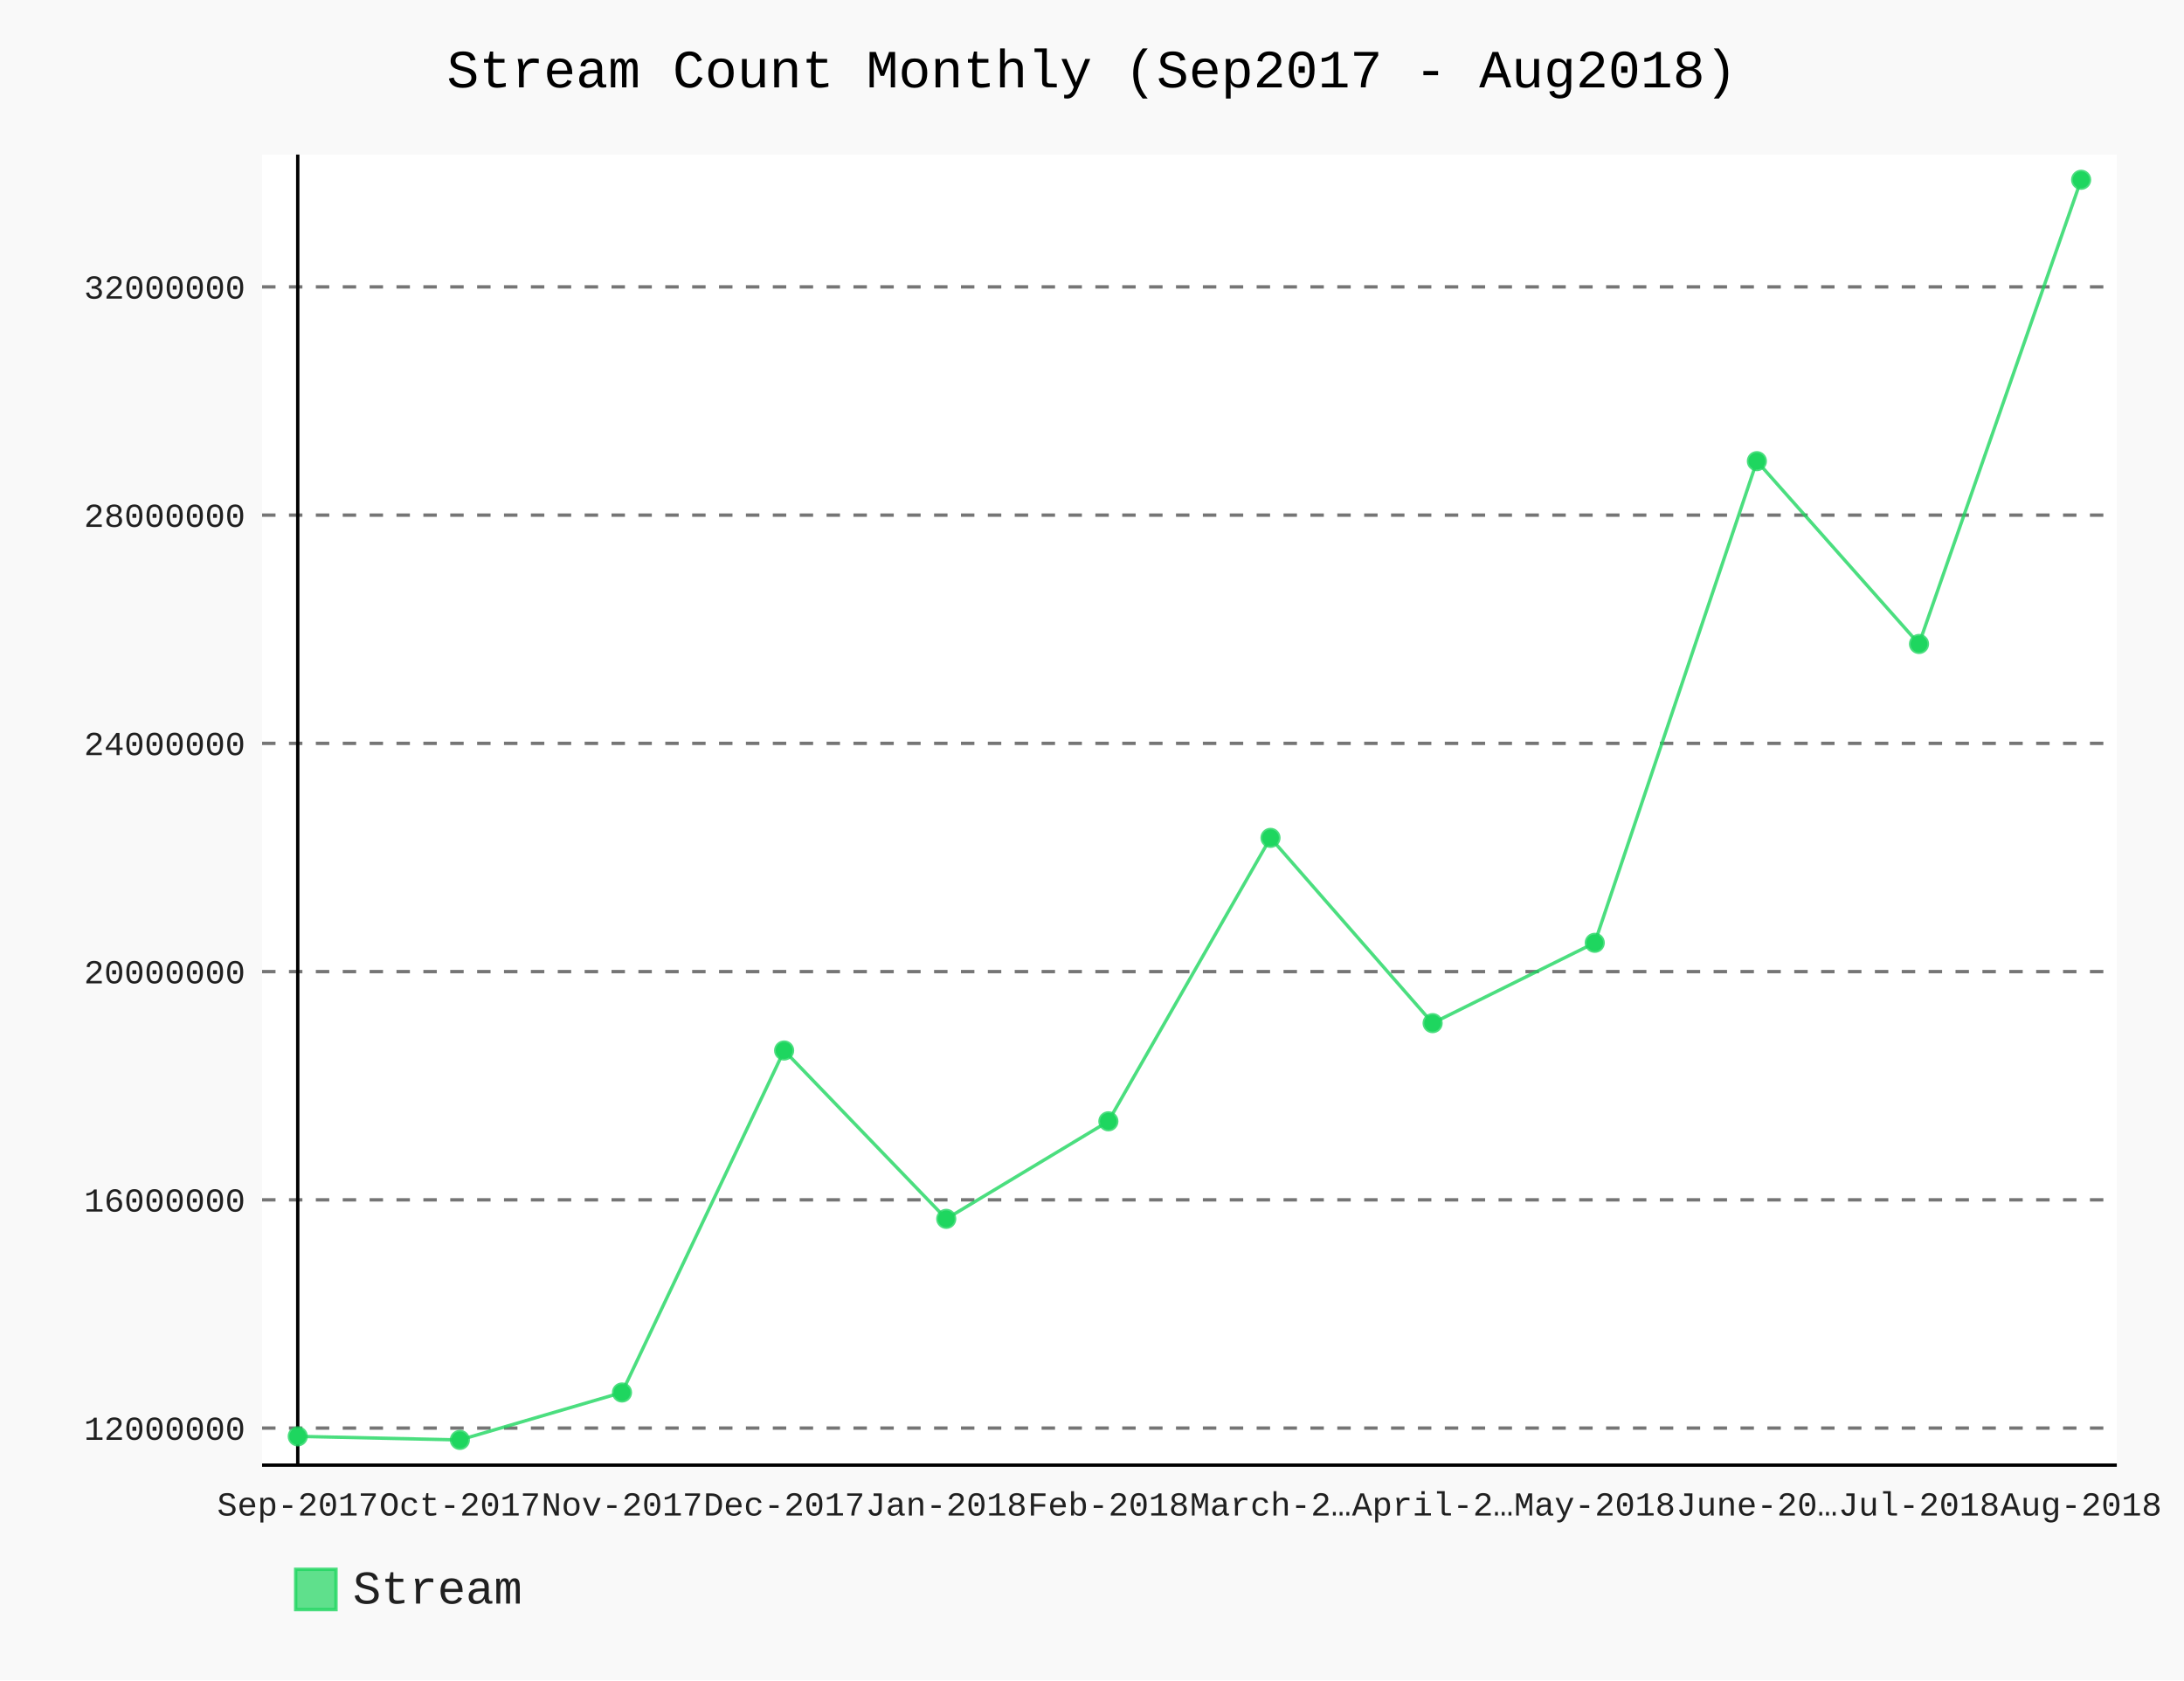
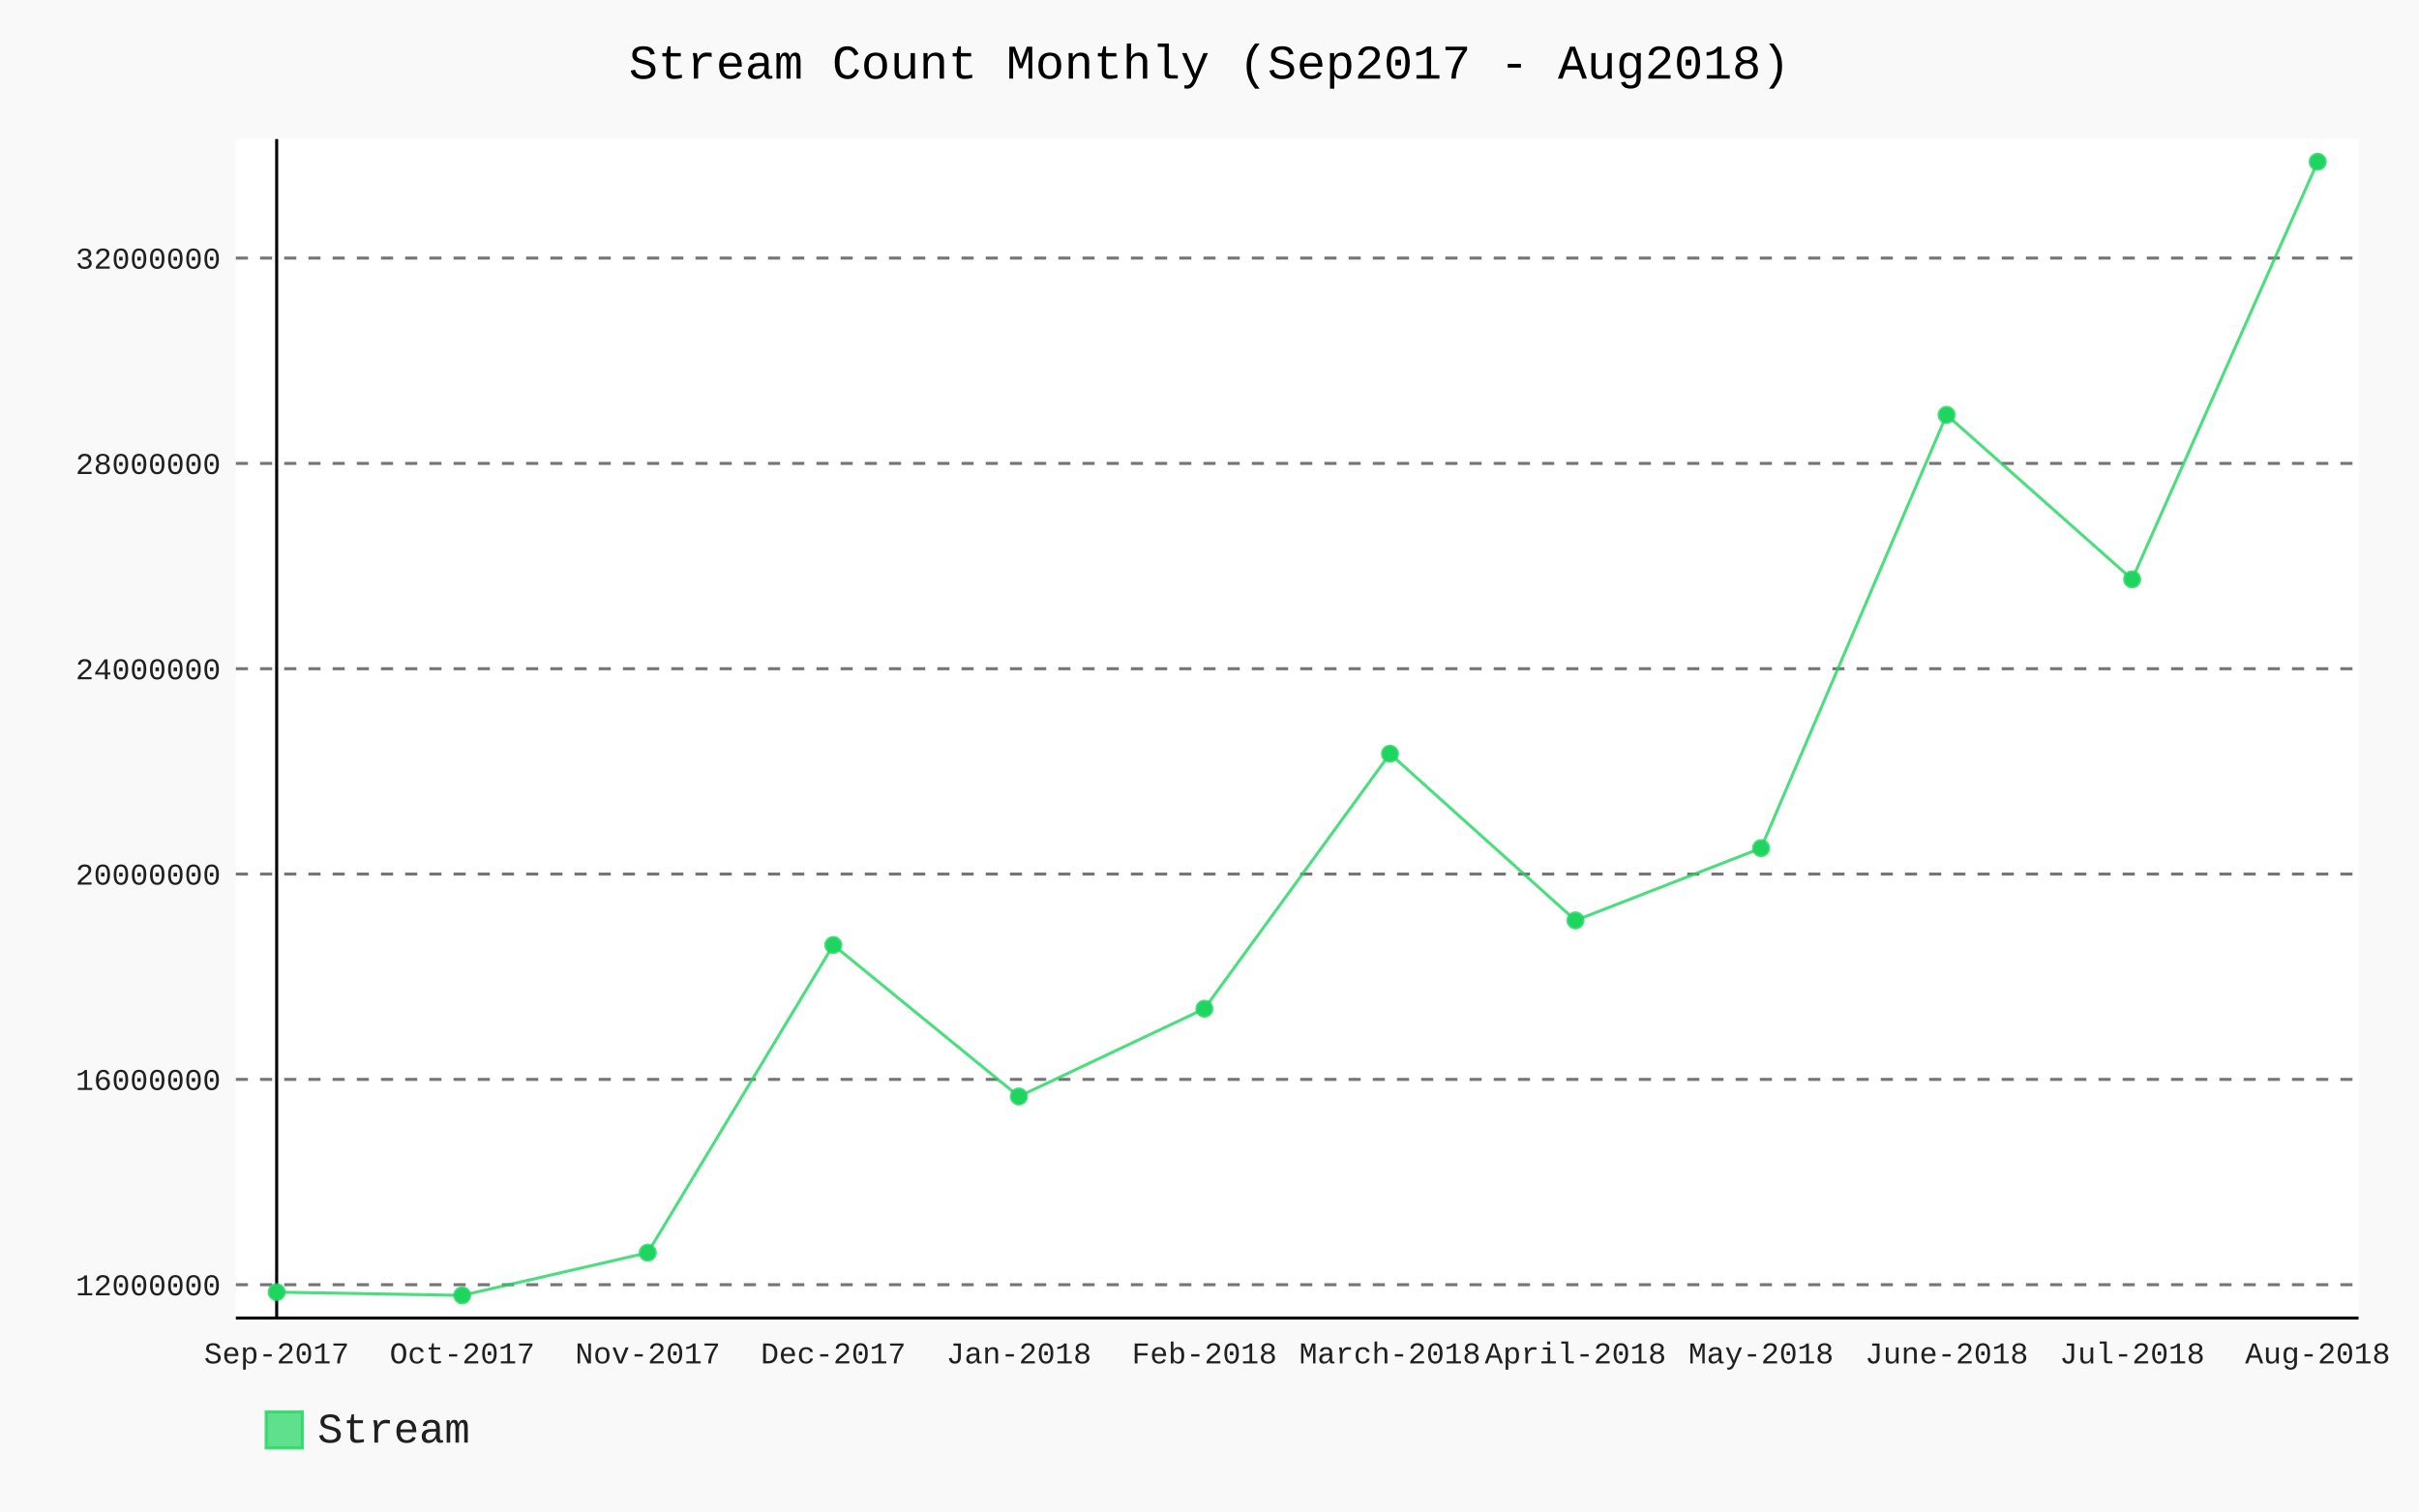
- <svg xmlns="http://www.w3.org/2000/svg" class="pygal-chart" id="chart-08528a95-71f3-4955-a8b9-c32e0c585788" viewBox="0 0 650 500">
+ <svg xmlns="http://www.w3.org/2000/svg" class="pygal-chart" id="chart-7ad54acf-a44a-4a11-9c17-d2d7f1d9499f" viewBox="0 0 800 500">
  <defs>
-     <style type="text/css">#chart-08528a95-71f3-4955-a8b9-c32e0c585788{-webkit-user-select:none;-webkit-font-smoothing:antialiased;font-family:Consolas,"Liberation Mono",Menlo,Courier,monospace}#chart-08528a95-71f3-4955-a8b9-c32e0c585788 .title{font-family:Consolas,"Liberation Mono",Menlo,Courier,monospace;font-size:16px}#chart-08528a95-71f3-4955-a8b9-c32e0c585788 .legends .legend text{font-family:Consolas,"Liberation Mono",Menlo,Courier,monospace;font-size:14px}#chart-08528a95-71f3-4955-a8b9-c32e0c585788 .axis text{font-family:Consolas,"Liberation Mono",Menlo,Courier,monospace;font-size:10px}#chart-08528a95-71f3-4955-a8b9-c32e0c585788 .axis text.major{font-family:Consolas,"Liberation Mono",Menlo,Courier,monospace;font-size:10px}#chart-08528a95-71f3-4955-a8b9-c32e0c585788 .text-overlay text.value{font-family:Consolas,"Liberation Mono",Menlo,Courier,monospace;font-size:16px}#chart-08528a95-71f3-4955-a8b9-c32e0c585788 .text-overlay text.label{font-family:Consolas,"Liberation Mono",Menlo,Courier,monospace;font-size:10px}#chart-08528a95-71f3-4955-a8b9-c32e0c585788 .tooltip{font-family:Consolas,"Liberation Mono",Menlo,Courier,monospace;font-size:14px}#chart-08528a95-71f3-4955-a8b9-c32e0c585788 text.no_data{font-family:Consolas,"Liberation Mono",Menlo,Courier,monospace;font-size:64px}
- #chart-08528a95-71f3-4955-a8b9-c32e0c585788{background-color:rgba(249,249,249,1)}#chart-08528a95-71f3-4955-a8b9-c32e0c585788 path,#chart-08528a95-71f3-4955-a8b9-c32e0c585788 line,#chart-08528a95-71f3-4955-a8b9-c32e0c585788 rect,#chart-08528a95-71f3-4955-a8b9-c32e0c585788 circle{-webkit-transition:150ms;-moz-transition:150ms;transition:150ms}#chart-08528a95-71f3-4955-a8b9-c32e0c585788 .graph &gt; .background{fill:rgba(249,249,249,1)}#chart-08528a95-71f3-4955-a8b9-c32e0c585788 .plot &gt; .background{fill:rgba(255,255,255,1)}#chart-08528a95-71f3-4955-a8b9-c32e0c585788 .graph{fill:rgba(0,0,0,.87)}#chart-08528a95-71f3-4955-a8b9-c32e0c585788 text.no_data{fill:rgba(0,0,0,1)}#chart-08528a95-71f3-4955-a8b9-c32e0c585788 .title{fill:rgba(0,0,0,1)}#chart-08528a95-71f3-4955-a8b9-c32e0c585788 .legends .legend text{fill:rgba(0,0,0,.87)}#chart-08528a95-71f3-4955-a8b9-c32e0c585788 .legends .legend:hover text{fill:rgba(0,0,0,1)}#chart-08528a95-71f3-4955-a8b9-c32e0c585788 .axis .line{stroke:rgba(0,0,0,1)}#chart-08528a95-71f3-4955-a8b9-c32e0c585788 .axis .guide.line{stroke:rgba(0,0,0,.54)}#chart-08528a95-71f3-4955-a8b9-c32e0c585788 .axis .major.line{stroke:rgba(0,0,0,.87)}#chart-08528a95-71f3-4955-a8b9-c32e0c585788 .axis text.major{fill:rgba(0,0,0,1)}#chart-08528a95-71f3-4955-a8b9-c32e0c585788 .axis.y .guides:hover .guide.line,#chart-08528a95-71f3-4955-a8b9-c32e0c585788 .line-graph .axis.x .guides:hover .guide.line,#chart-08528a95-71f3-4955-a8b9-c32e0c585788 .stackedline-graph .axis.x .guides:hover .guide.line,#chart-08528a95-71f3-4955-a8b9-c32e0c585788 .xy-graph .axis.x .guides:hover .guide.line{stroke:rgba(0,0,0,1)}#chart-08528a95-71f3-4955-a8b9-c32e0c585788 .axis .guides:hover text{fill:rgba(0,0,0,1)}#chart-08528a95-71f3-4955-a8b9-c32e0c585788 .reactive{fill-opacity:.7;stroke-opacity:.8}#chart-08528a95-71f3-4955-a8b9-c32e0c585788 .ci{stroke:rgba(0,0,0,.87)}#chart-08528a95-71f3-4955-a8b9-c32e0c585788 .reactive.active,#chart-08528a95-71f3-4955-a8b9-c32e0c585788 .active .reactive{fill-opacity:.8;stroke-opacity:.9;stroke-width:4}#chart-08528a95-71f3-4955-a8b9-c32e0c585788 .ci .reactive.active{stroke-width:1.5}#chart-08528a95-71f3-4955-a8b9-c32e0c585788 .series text{fill:rgba(0,0,0,1)}#chart-08528a95-71f3-4955-a8b9-c32e0c585788 .tooltip rect{fill:rgba(255,255,255,1);stroke:rgba(0,0,0,1);-webkit-transition:opacity 150ms;-moz-transition:opacity 150ms;transition:opacity 150ms}#chart-08528a95-71f3-4955-a8b9-c32e0c585788 .tooltip .label{fill:rgba(0,0,0,.87)}#chart-08528a95-71f3-4955-a8b9-c32e0c585788 .tooltip .label{fill:rgba(0,0,0,.87)}#chart-08528a95-71f3-4955-a8b9-c32e0c585788 .tooltip .legend{font-size:.8em;fill:rgba(0,0,0,.54)}#chart-08528a95-71f3-4955-a8b9-c32e0c585788 .tooltip .x_label{font-size:.6em;fill:rgba(0,0,0,1)}#chart-08528a95-71f3-4955-a8b9-c32e0c585788 .tooltip .xlink{font-size:.5em;text-decoration:underline}#chart-08528a95-71f3-4955-a8b9-c32e0c585788 .tooltip .value{font-size:1.5em}#chart-08528a95-71f3-4955-a8b9-c32e0c585788 .bound{font-size:.5em}#chart-08528a95-71f3-4955-a8b9-c32e0c585788 .max-value{font-size:.75em;fill:rgba(0,0,0,.54)}#chart-08528a95-71f3-4955-a8b9-c32e0c585788 .map-element{fill:rgba(255,255,255,1);stroke:rgba(0,0,0,.54) !important}#chart-08528a95-71f3-4955-a8b9-c32e0c585788 .map-element .reactive{fill-opacity:inherit;stroke-opacity:inherit}#chart-08528a95-71f3-4955-a8b9-c32e0c585788 .color-0,#chart-08528a95-71f3-4955-a8b9-c32e0c585788 .color-0 a:visited{stroke:#1ed65f;fill:#1ed65f}#chart-08528a95-71f3-4955-a8b9-c32e0c585788 .text-overlay .color-0 text{fill:black}
- #chart-08528a95-71f3-4955-a8b9-c32e0c585788 text.no_data{text-anchor:middle}#chart-08528a95-71f3-4955-a8b9-c32e0c585788 .guide.line{fill:none}#chart-08528a95-71f3-4955-a8b9-c32e0c585788 .centered{text-anchor:middle}#chart-08528a95-71f3-4955-a8b9-c32e0c585788 .title{text-anchor:middle}#chart-08528a95-71f3-4955-a8b9-c32e0c585788 .legends .legend text{fill-opacity:1}#chart-08528a95-71f3-4955-a8b9-c32e0c585788 .axis.x text{text-anchor:middle}#chart-08528a95-71f3-4955-a8b9-c32e0c585788 .axis.x:not(.web) text[transform]{text-anchor:start}#chart-08528a95-71f3-4955-a8b9-c32e0c585788 .axis.x:not(.web) text[transform].backwards{text-anchor:end}#chart-08528a95-71f3-4955-a8b9-c32e0c585788 .axis.y text{text-anchor:end}#chart-08528a95-71f3-4955-a8b9-c32e0c585788 .axis.y text[transform].backwards{text-anchor:start}#chart-08528a95-71f3-4955-a8b9-c32e0c585788 .axis.y2 text{text-anchor:start}#chart-08528a95-71f3-4955-a8b9-c32e0c585788 .axis.y2 text[transform].backwards{text-anchor:end}#chart-08528a95-71f3-4955-a8b9-c32e0c585788 .axis .guide.line{stroke-dasharray:4,4}#chart-08528a95-71f3-4955-a8b9-c32e0c585788 .axis .major.guide.line{stroke-dasharray:6,6}#chart-08528a95-71f3-4955-a8b9-c32e0c585788 .horizontal .axis.y .guide.line,#chart-08528a95-71f3-4955-a8b9-c32e0c585788 .horizontal .axis.y2 .guide.line,#chart-08528a95-71f3-4955-a8b9-c32e0c585788 .vertical .axis.x .guide.line{opacity:0}#chart-08528a95-71f3-4955-a8b9-c32e0c585788 .horizontal .axis.always_show .guide.line,#chart-08528a95-71f3-4955-a8b9-c32e0c585788 .vertical .axis.always_show .guide.line{opacity:1 !important}#chart-08528a95-71f3-4955-a8b9-c32e0c585788 .axis.y .guides:hover .guide.line,#chart-08528a95-71f3-4955-a8b9-c32e0c585788 .axis.y2 .guides:hover .guide.line,#chart-08528a95-71f3-4955-a8b9-c32e0c585788 .axis.x .guides:hover .guide.line{opacity:1}#chart-08528a95-71f3-4955-a8b9-c32e0c585788 .axis .guides:hover text{opacity:1}#chart-08528a95-71f3-4955-a8b9-c32e0c585788 .nofill{fill:none}#chart-08528a95-71f3-4955-a8b9-c32e0c585788 .subtle-fill{fill-opacity:.2}#chart-08528a95-71f3-4955-a8b9-c32e0c585788 .dot{stroke-width:1px;fill-opacity:1}#chart-08528a95-71f3-4955-a8b9-c32e0c585788 .dot.active{stroke-width:5px}#chart-08528a95-71f3-4955-a8b9-c32e0c585788 .dot.negative{fill:transparent}#chart-08528a95-71f3-4955-a8b9-c32e0c585788 text,#chart-08528a95-71f3-4955-a8b9-c32e0c585788 tspan{stroke:none !important}#chart-08528a95-71f3-4955-a8b9-c32e0c585788 .series text.active{opacity:1}#chart-08528a95-71f3-4955-a8b9-c32e0c585788 .tooltip rect{fill-opacity:.95;stroke-width:.5}#chart-08528a95-71f3-4955-a8b9-c32e0c585788 .tooltip text{fill-opacity:1}#chart-08528a95-71f3-4955-a8b9-c32e0c585788 .showable{visibility:hidden}#chart-08528a95-71f3-4955-a8b9-c32e0c585788 .showable.shown{visibility:visible}#chart-08528a95-71f3-4955-a8b9-c32e0c585788 .gauge-background{fill:rgba(229,229,229,1);stroke:none}#chart-08528a95-71f3-4955-a8b9-c32e0c585788 .bg-lines{stroke:rgba(249,249,249,1);stroke-width:2px}</style>
+     <style type="text/css">#chart-7ad54acf-a44a-4a11-9c17-d2d7f1d9499f{-webkit-user-select:none;-webkit-font-smoothing:antialiased;font-family:Consolas,"Liberation Mono",Menlo,Courier,monospace}#chart-7ad54acf-a44a-4a11-9c17-d2d7f1d9499f .title{font-family:Consolas,"Liberation Mono",Menlo,Courier,monospace;font-size:16px}#chart-7ad54acf-a44a-4a11-9c17-d2d7f1d9499f .legends .legend text{font-family:Consolas,"Liberation Mono",Menlo,Courier,monospace;font-size:14px}#chart-7ad54acf-a44a-4a11-9c17-d2d7f1d9499f .axis text{font-family:Consolas,"Liberation Mono",Menlo,Courier,monospace;font-size:10px}#chart-7ad54acf-a44a-4a11-9c17-d2d7f1d9499f .axis text.major{font-family:Consolas,"Liberation Mono",Menlo,Courier,monospace;font-size:10px}#chart-7ad54acf-a44a-4a11-9c17-d2d7f1d9499f .text-overlay text.value{font-family:Consolas,"Liberation Mono",Menlo,Courier,monospace;font-size:16px}#chart-7ad54acf-a44a-4a11-9c17-d2d7f1d9499f .text-overlay text.label{font-family:Consolas,"Liberation Mono",Menlo,Courier,monospace;font-size:10px}#chart-7ad54acf-a44a-4a11-9c17-d2d7f1d9499f .tooltip{font-family:Consolas,"Liberation Mono",Menlo,Courier,monospace;font-size:14px}#chart-7ad54acf-a44a-4a11-9c17-d2d7f1d9499f text.no_data{font-family:Consolas,"Liberation Mono",Menlo,Courier,monospace;font-size:64px}
+ #chart-7ad54acf-a44a-4a11-9c17-d2d7f1d9499f{background-color:rgba(249,249,249,1)}#chart-7ad54acf-a44a-4a11-9c17-d2d7f1d9499f path,#chart-7ad54acf-a44a-4a11-9c17-d2d7f1d9499f line,#chart-7ad54acf-a44a-4a11-9c17-d2d7f1d9499f rect,#chart-7ad54acf-a44a-4a11-9c17-d2d7f1d9499f circle{-webkit-transition:150ms;-moz-transition:150ms;transition:150ms}#chart-7ad54acf-a44a-4a11-9c17-d2d7f1d9499f .graph &gt; .background{fill:rgba(249,249,249,1)}#chart-7ad54acf-a44a-4a11-9c17-d2d7f1d9499f .plot &gt; .background{fill:rgba(255,255,255,1)}#chart-7ad54acf-a44a-4a11-9c17-d2d7f1d9499f .graph{fill:rgba(0,0,0,.87)}#chart-7ad54acf-a44a-4a11-9c17-d2d7f1d9499f text.no_data{fill:rgba(0,0,0,1)}#chart-7ad54acf-a44a-4a11-9c17-d2d7f1d9499f .title{fill:rgba(0,0,0,1)}#chart-7ad54acf-a44a-4a11-9c17-d2d7f1d9499f .legends .legend text{fill:rgba(0,0,0,.87)}#chart-7ad54acf-a44a-4a11-9c17-d2d7f1d9499f .legends .legend:hover text{fill:rgba(0,0,0,1)}#chart-7ad54acf-a44a-4a11-9c17-d2d7f1d9499f .axis .line{stroke:rgba(0,0,0,1)}#chart-7ad54acf-a44a-4a11-9c17-d2d7f1d9499f .axis .guide.line{stroke:rgba(0,0,0,.54)}#chart-7ad54acf-a44a-4a11-9c17-d2d7f1d9499f .axis .major.line{stroke:rgba(0,0,0,.87)}#chart-7ad54acf-a44a-4a11-9c17-d2d7f1d9499f .axis text.major{fill:rgba(0,0,0,1)}#chart-7ad54acf-a44a-4a11-9c17-d2d7f1d9499f .axis.y .guides:hover .guide.line,#chart-7ad54acf-a44a-4a11-9c17-d2d7f1d9499f .line-graph .axis.x .guides:hover .guide.line,#chart-7ad54acf-a44a-4a11-9c17-d2d7f1d9499f .stackedline-graph .axis.x .guides:hover .guide.line,#chart-7ad54acf-a44a-4a11-9c17-d2d7f1d9499f .xy-graph .axis.x .guides:hover .guide.line{stroke:rgba(0,0,0,1)}#chart-7ad54acf-a44a-4a11-9c17-d2d7f1d9499f .axis .guides:hover text{fill:rgba(0,0,0,1)}#chart-7ad54acf-a44a-4a11-9c17-d2d7f1d9499f .reactive{fill-opacity:.7;stroke-opacity:.8}#chart-7ad54acf-a44a-4a11-9c17-d2d7f1d9499f .ci{stroke:rgba(0,0,0,.87)}#chart-7ad54acf-a44a-4a11-9c17-d2d7f1d9499f .reactive.active,#chart-7ad54acf-a44a-4a11-9c17-d2d7f1d9499f .active .reactive{fill-opacity:.8;stroke-opacity:.9;stroke-width:4}#chart-7ad54acf-a44a-4a11-9c17-d2d7f1d9499f .ci .reactive.active{stroke-width:1.5}#chart-7ad54acf-a44a-4a11-9c17-d2d7f1d9499f .series text{fill:rgba(0,0,0,1)}#chart-7ad54acf-a44a-4a11-9c17-d2d7f1d9499f .tooltip rect{fill:rgba(255,255,255,1);stroke:rgba(0,0,0,1);-webkit-transition:opacity 150ms;-moz-transition:opacity 150ms;transition:opacity 150ms}#chart-7ad54acf-a44a-4a11-9c17-d2d7f1d9499f .tooltip .label{fill:rgba(0,0,0,.87)}#chart-7ad54acf-a44a-4a11-9c17-d2d7f1d9499f .tooltip .label{fill:rgba(0,0,0,.87)}#chart-7ad54acf-a44a-4a11-9c17-d2d7f1d9499f .tooltip .legend{font-size:.8em;fill:rgba(0,0,0,.54)}#chart-7ad54acf-a44a-4a11-9c17-d2d7f1d9499f .tooltip .x_label{font-size:.6em;fill:rgba(0,0,0,1)}#chart-7ad54acf-a44a-4a11-9c17-d2d7f1d9499f .tooltip .xlink{font-size:.5em;text-decoration:underline}#chart-7ad54acf-a44a-4a11-9c17-d2d7f1d9499f .tooltip .value{font-size:1.5em}#chart-7ad54acf-a44a-4a11-9c17-d2d7f1d9499f .bound{font-size:.5em}#chart-7ad54acf-a44a-4a11-9c17-d2d7f1d9499f .max-value{font-size:.75em;fill:rgba(0,0,0,.54)}#chart-7ad54acf-a44a-4a11-9c17-d2d7f1d9499f .map-element{fill:rgba(255,255,255,1);stroke:rgba(0,0,0,.54) !important}#chart-7ad54acf-a44a-4a11-9c17-d2d7f1d9499f .map-element .reactive{fill-opacity:inherit;stroke-opacity:inherit}#chart-7ad54acf-a44a-4a11-9c17-d2d7f1d9499f .color-0,#chart-7ad54acf-a44a-4a11-9c17-d2d7f1d9499f .color-0 a:visited{stroke:#1ed65f;fill:#1ed65f}#chart-7ad54acf-a44a-4a11-9c17-d2d7f1d9499f .text-overlay .color-0 text{fill:black}
+ #chart-7ad54acf-a44a-4a11-9c17-d2d7f1d9499f text.no_data{text-anchor:middle}#chart-7ad54acf-a44a-4a11-9c17-d2d7f1d9499f .guide.line{fill:none}#chart-7ad54acf-a44a-4a11-9c17-d2d7f1d9499f .centered{text-anchor:middle}#chart-7ad54acf-a44a-4a11-9c17-d2d7f1d9499f .title{text-anchor:middle}#chart-7ad54acf-a44a-4a11-9c17-d2d7f1d9499f .legends .legend text{fill-opacity:1}#chart-7ad54acf-a44a-4a11-9c17-d2d7f1d9499f .axis.x text{text-anchor:middle}#chart-7ad54acf-a44a-4a11-9c17-d2d7f1d9499f .axis.x:not(.web) text[transform]{text-anchor:start}#chart-7ad54acf-a44a-4a11-9c17-d2d7f1d9499f .axis.x:not(.web) text[transform].backwards{text-anchor:end}#chart-7ad54acf-a44a-4a11-9c17-d2d7f1d9499f .axis.y text{text-anchor:end}#chart-7ad54acf-a44a-4a11-9c17-d2d7f1d9499f .axis.y text[transform].backwards{text-anchor:start}#chart-7ad54acf-a44a-4a11-9c17-d2d7f1d9499f .axis.y2 text{text-anchor:start}#chart-7ad54acf-a44a-4a11-9c17-d2d7f1d9499f .axis.y2 text[transform].backwards{text-anchor:end}#chart-7ad54acf-a44a-4a11-9c17-d2d7f1d9499f .axis .guide.line{stroke-dasharray:4,4}#chart-7ad54acf-a44a-4a11-9c17-d2d7f1d9499f .axis .major.guide.line{stroke-dasharray:6,6}#chart-7ad54acf-a44a-4a11-9c17-d2d7f1d9499f .horizontal .axis.y .guide.line,#chart-7ad54acf-a44a-4a11-9c17-d2d7f1d9499f .horizontal .axis.y2 .guide.line,#chart-7ad54acf-a44a-4a11-9c17-d2d7f1d9499f .vertical .axis.x .guide.line{opacity:0}#chart-7ad54acf-a44a-4a11-9c17-d2d7f1d9499f .horizontal .axis.always_show .guide.line,#chart-7ad54acf-a44a-4a11-9c17-d2d7f1d9499f .vertical .axis.always_show .guide.line{opacity:1 !important}#chart-7ad54acf-a44a-4a11-9c17-d2d7f1d9499f .axis.y .guides:hover .guide.line,#chart-7ad54acf-a44a-4a11-9c17-d2d7f1d9499f .axis.y2 .guides:hover .guide.line,#chart-7ad54acf-a44a-4a11-9c17-d2d7f1d9499f .axis.x .guides:hover .guide.line{opacity:1}#chart-7ad54acf-a44a-4a11-9c17-d2d7f1d9499f .axis .guides:hover text{opacity:1}#chart-7ad54acf-a44a-4a11-9c17-d2d7f1d9499f .nofill{fill:none}#chart-7ad54acf-a44a-4a11-9c17-d2d7f1d9499f .subtle-fill{fill-opacity:.2}#chart-7ad54acf-a44a-4a11-9c17-d2d7f1d9499f .dot{stroke-width:1px;fill-opacity:1}#chart-7ad54acf-a44a-4a11-9c17-d2d7f1d9499f .dot.active{stroke-width:5px}#chart-7ad54acf-a44a-4a11-9c17-d2d7f1d9499f .dot.negative{fill:transparent}#chart-7ad54acf-a44a-4a11-9c17-d2d7f1d9499f text,#chart-7ad54acf-a44a-4a11-9c17-d2d7f1d9499f tspan{stroke:none !important}#chart-7ad54acf-a44a-4a11-9c17-d2d7f1d9499f .series text.active{opacity:1}#chart-7ad54acf-a44a-4a11-9c17-d2d7f1d9499f .tooltip rect{fill-opacity:.95;stroke-width:.5}#chart-7ad54acf-a44a-4a11-9c17-d2d7f1d9499f .tooltip text{fill-opacity:1}#chart-7ad54acf-a44a-4a11-9c17-d2d7f1d9499f .showable{visibility:hidden}#chart-7ad54acf-a44a-4a11-9c17-d2d7f1d9499f .showable.shown{visibility:visible}#chart-7ad54acf-a44a-4a11-9c17-d2d7f1d9499f .gauge-background{fill:rgba(229,229,229,1);stroke:none}#chart-7ad54acf-a44a-4a11-9c17-d2d7f1d9499f .bg-lines{stroke:rgba(249,249,249,1);stroke-width:2px}</style>
  </defs>
  <g class="graph line-graph vertical">
-     <rect class="background" height="500" width="650" x="0" y="0" />
+     <rect class="background" height="500" width="800" x="0" y="0" />
    <g class="plot" transform="translate(78, 46)">
-       <rect class="background" height="390.0" width="552.0" x="0" y="0" />
+       <rect class="background" height="390.0" width="702.0" x="0" y="0" />
      <g class="axis y always_show">
-         <path class="line" d="M0 390 h552" />
+         <path class="line" d="M0 390 h702" />
        <g class="guides">
-           <path class="guide line" d="M0 378.975 h552" />
+           <path class="guide line" d="M0 378.975 h702" />
          <text class="" x="-5" y="382.475">12000000</text>
        </g>
        <g class="guides">
-           <path class="guide line" d="M0 311.055 h552" />
+           <path class="guide line" d="M0 311.055 h702" />
          <text class="" x="-5" y="314.555">16000000</text>
        </g>
        <g class="guides">
-           <path class="guide line" d="M0 243.134 h552" />
+           <path class="guide line" d="M0 243.134 h702" />
          <text class="" x="-5" y="246.634">20000000</text>
        </g>
        <g class="guides">
-           <path class="guide line" d="M0 175.213 h552" />
+           <path class="guide line" d="M0 175.213 h702" />
          <text class="" x="-5" y="178.713">24000000</text>
        </g>
        <g class="guides">
-           <path class="guide line" d="M0 107.293 h552" />
+           <path class="guide line" d="M0 107.293 h702" />
          <text class="" x="-5" y="110.793">28000000</text>
        </g>
        <g class="guides">
-           <path class="guide line" d="M0 39.372 h552" />
+           <path class="guide line" d="M0 39.372 h702" />
          <text class="" x="-5" y="42.872">32000000</text>
        </g>
      </g>
      <g class="axis x">
        <g class="guides">
-           <path class="line" d="M10.615 0 v390" />
-           <text class="" x="10.615" y="405.0">Sep-2017</text>
+           <path class="line" d="M13.5 0 v390" />
+           <text class="" x="13.5" y="405.0">Sep-2017</text>
        </g>
        <g class="guides">
-           <path class="guide line" d="M58.867 0 v390" />
-           <text class="" x="58.867" y="405.0">Oct-2017</text>
+           <path class="guide line" d="M74.864 0 v390" />
+           <text class="" x="74.864" y="405.0">Oct-2017</text>
        </g>
        <g class="guides">
-           <path class="guide line" d="M107.119 0 v390" />
-           <text class="" x="107.119" y="405.0">Nov-2017</text>
+           <path class="guide line" d="M136.227 0 v390" />
+           <text class="" x="136.227" y="405.0">Nov-2017</text>
        </g>
        <g class="guides">
-           <path class="guide line" d="M155.371 0 v390" />
-           <text class="" x="155.371" y="405.0">Dec-2017</text>
+           <path class="guide line" d="M197.591 0 v390" />
+           <text class="" x="197.591" y="405.0">Dec-2017</text>
        </g>
        <g class="guides">
-           <path class="guide line" d="M203.622 0 v390" />
-           <text class="" x="203.622" y="405.0">Jan-2018</text>
+           <path class="guide line" d="M258.955 0 v390" />
+           <text class="" x="258.955" y="405.0">Jan-2018</text>
        </g>
        <g class="guides">
-           <path class="guide line" d="M251.874 0 v390" />
-           <text class="" x="251.874" y="405.0">Feb-2018</text>
+           <path class="guide line" d="M320.318 0 v390" />
+           <text class="" x="320.318" y="405.0">Feb-2018</text>
        </g>
        <g class="guides">
-           <path class="guide line" d="M300.126 0 v390" />
-           <text class="" x="300.126" y="405.0">March-2…</text>
+           <path class="guide line" d="M381.682 0 v390" />
+           <text class="" x="381.682" y="405.0">March-2018</text>
        </g>
        <g class="guides">
-           <path class="guide line" d="M348.378 0 v390" />
-           <text class="" x="348.378" y="405.0">April-2…</text>
+           <path class="guide line" d="M443.045 0 v390" />
+           <text class="" x="443.045" y="405.0">April-2018</text>
        </g>
        <g class="guides">
-           <path class="guide line" d="M396.629 0 v390" />
-           <text class="" x="396.629" y="405.0">May-2018</text>
+           <path class="guide line" d="M504.409 0 v390" />
+           <text class="" x="504.409" y="405.0">May-2018</text>
        </g>
        <g class="guides">
-           <path class="guide line" d="M444.881 0 v390" />
-           <text class="" x="444.881" y="405.0">June-20…</text>
+           <path class="guide line" d="M565.773 0 v390" />
+           <text class="" x="565.773" y="405.0">June-2018</text>
        </g>
        <g class="guides">
-           <path class="guide line" d="M493.133 0 v390" />
-           <text class="" x="493.133" y="405.0">Jul-2018</text>
+           <path class="guide line" d="M627.136 0 v390" />
+           <text class="" x="627.136" y="405.0">Jul-2018</text>
        </g>
        <g class="guides">
-           <path class="guide line" d="M541.385 0 v390" />
-           <text class="" x="541.385" y="405.0">Aug-2018</text>
+           <path class="guide line" d="M688.5 0 v390" />
+           <text class="" x="688.5" y="405.0">Aug-2018</text>
        </g>
      </g>
      <g class="series serie-0 color-0">
-         <path class="line reactive nofill" d="M10.615 381.435 L58.867 382.5 107.119 368.385 155.371 266.611 203.622 316.712 251.874 287.684 300.126 203.336 348.378 258.471 396.629 234.565 444.881 91.233 493.133 145.637 541.385 7.5" />
+         <path class="line reactive nofill" d="M13.5 381.435 L74.864 382.5 136.227 368.385 197.591 266.611 258.955 316.712 320.318 287.684 381.682 203.336 443.045 258.471 504.409 234.565 565.773 91.233 627.136 145.637 688.5 7.5" />
      </g>
    </g>
    <g class="titles">
-       <text class="title plot_title" x="325.0" y="26">Stream Count Monthly (Sep2017 - Aug2018)</text>
+       <text class="title plot_title" x="400.0" y="26">Stream Count Monthly (Sep2017 - Aug2018)</text>
    </g>
    <g class="plot overlay" transform="translate(78, 46)">
      <g class="series serie-0 color-0">
        <g class="dots">
-           <circle class="dot reactive tooltip-trigger" cx="10.615" cy="381.435" r="2.5" />
+           <circle class="dot reactive tooltip-trigger" cx="13.5" cy="381.435" r="2.5" />
        </g>
        <g class="dots">
-           <circle class="dot reactive tooltip-trigger" cx="58.867" cy="382.5" r="2.5" />
+           <circle class="dot reactive tooltip-trigger" cx="74.864" cy="382.5" r="2.5" />
        </g>
        <g class="dots">
-           <circle class="dot reactive tooltip-trigger" cx="107.119" cy="368.385" r="2.5" />
+           <circle class="dot reactive tooltip-trigger" cx="136.227" cy="368.385" r="2.5" />
        </g>
        <g class="dots">
-           <circle class="dot reactive tooltip-trigger" cx="155.371" cy="266.611" r="2.5" />
+           <circle class="dot reactive tooltip-trigger" cx="197.591" cy="266.611" r="2.5" />
        </g>
        <g class="dots">
-           <circle class="dot reactive tooltip-trigger" cx="203.622" cy="316.712" r="2.5" />
+           <circle class="dot reactive tooltip-trigger" cx="258.955" cy="316.712" r="2.5" />
        </g>
        <g class="dots">
-           <circle class="dot reactive tooltip-trigger" cx="251.874" cy="287.684" r="2.5" />
+           <circle class="dot reactive tooltip-trigger" cx="320.318" cy="287.684" r="2.5" />
        </g>
        <g class="dots">
-           <circle class="dot reactive tooltip-trigger" cx="300.126" cy="203.336" r="2.5" />
+           <circle class="dot reactive tooltip-trigger" cx="381.682" cy="203.336" r="2.5" />
        </g>
        <g class="dots">
-           <circle class="dot reactive tooltip-trigger" cx="348.378" cy="258.471" r="2.5" />
+           <circle class="dot reactive tooltip-trigger" cx="443.045" cy="258.471" r="2.5" />
        </g>
        <g class="dots">
-           <circle class="dot reactive tooltip-trigger" cx="396.629" cy="234.565" r="2.5" />
+           <circle class="dot reactive tooltip-trigger" cx="504.409" cy="234.565" r="2.5" />
        </g>
        <g class="dots">
-           <circle class="dot reactive tooltip-trigger" cx="444.881" cy="91.233" r="2.5" />
+           <circle class="dot reactive tooltip-trigger" cx="565.773" cy="91.233" r="2.5" />
        </g>
        <g class="dots">
-           <circle class="dot reactive tooltip-trigger" cx="493.133" cy="145.637" r="2.5" />
+           <circle class="dot reactive tooltip-trigger" cx="627.136" cy="145.637" r="2.5" />
        </g>
        <g class="dots">
-           <circle class="dot reactive tooltip-trigger" cx="541.385" cy="7.5" r="2.5" />
+           <circle class="dot reactive tooltip-trigger" cx="688.5" cy="7.5" r="2.5" />
        </g>
      </g>
    </g>
    <g class="plot text-overlay" transform="translate(78, 46)">
      <g class="series serie-0 color-0" />
    </g>
    <g class="plot tooltip-overlay" transform="translate(78, 46)">
      <g class="tooltip" style="opacity: 0" transform="translate(0 0)">
        <rect class="tooltip-box" height="0" rx="0" ry="0" width="0" />
        <g class="text" />
      </g>
    </g>
    <g class="legends" transform="translate(88, 466)">
      <g class="legend reactive activate-serie" id="activate-serie-0">
        <rect class="color-0 reactive" height="12" width="12" x="0.0" y="1.0" />
        <text x="17.0" y="11.2">Stream</text>
      </g>
    </g>
  </g>
</svg>
